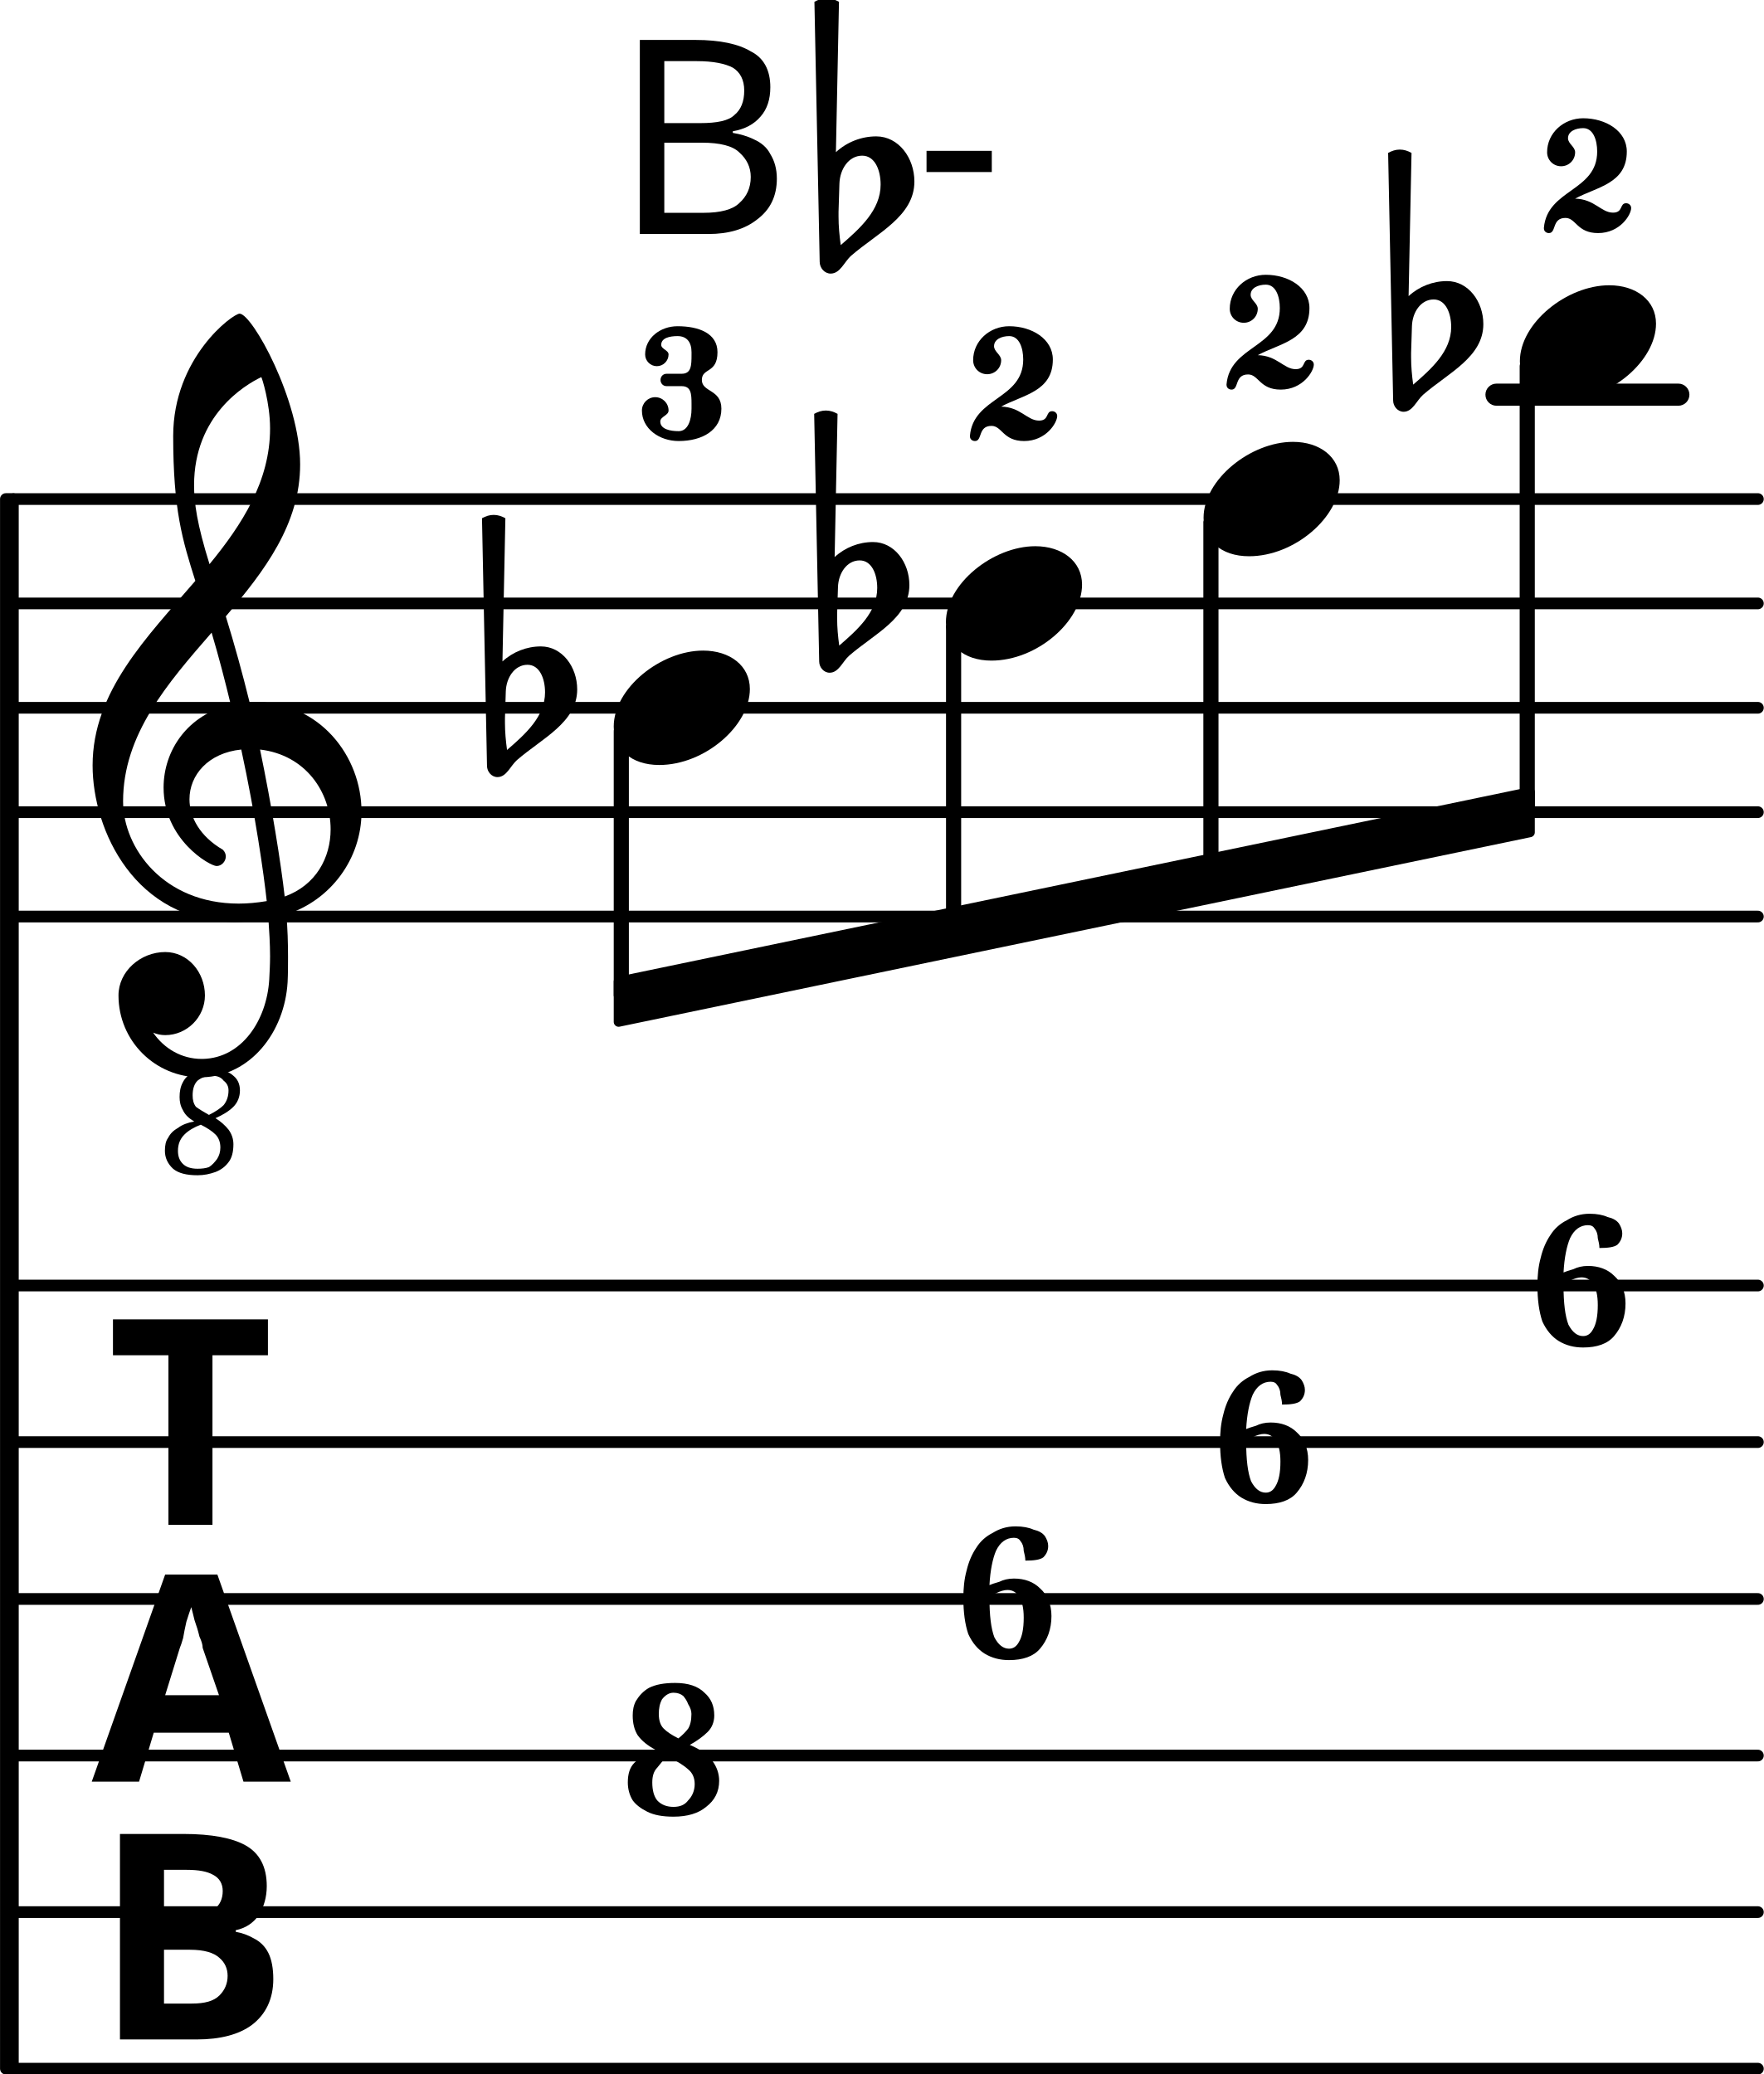
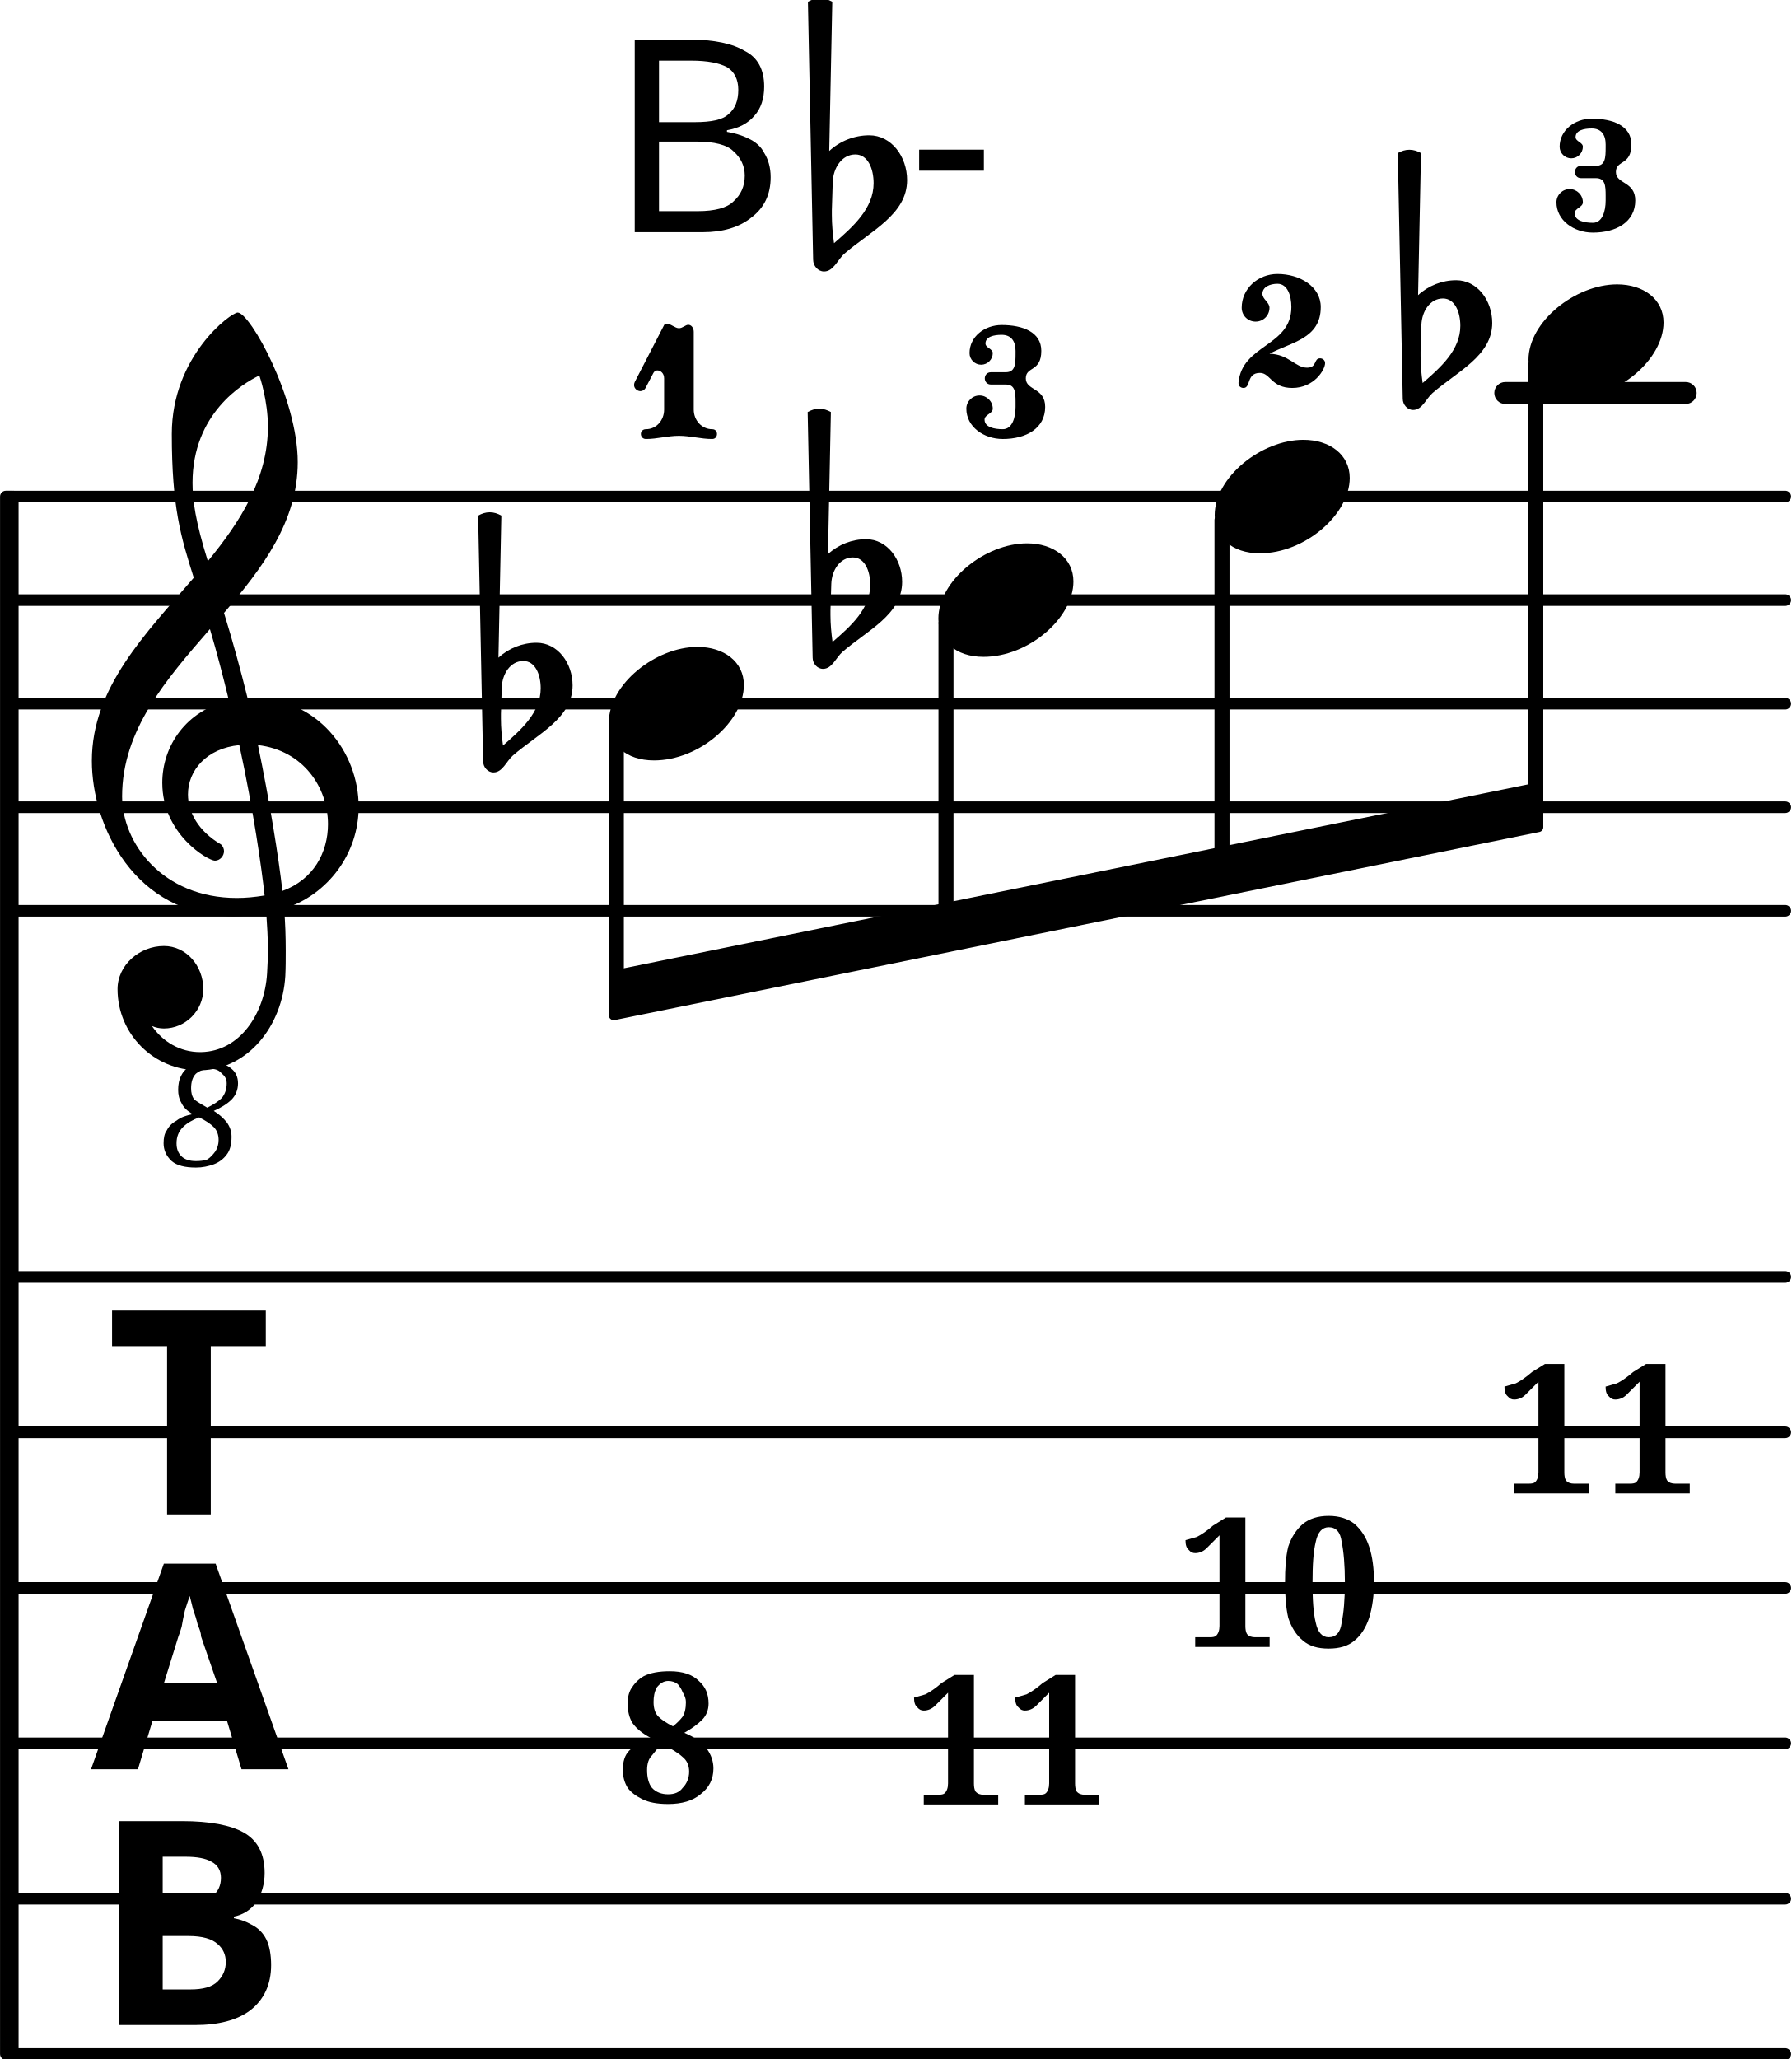
- <svg xmlns="http://www.w3.org/2000/svg" preserveAspectRatio="xMidYMid meet" viewBox="-0.079 -4.539 16.89 19.87">
+ <svg xmlns="http://www.w3.org/2000/svg" preserveAspectRatio="xMidYMid meet" viewBox="-0.079 -4.552 17.3 19.88">
  <g transform="translate(0, -0.7578)">
-     <rect x="14.15" y="-0.106" width="1.954" height="0.212" ry="0.106" fill="currentColor" />
+     <rect x="14.35" y="-0.106" width="1.954" height="0.212" ry="0.106" fill="currentColor" />
  </g>
  <g transform="translate(0, 4.242)">
-     <line stroke-linejoin="round" stroke-linecap="round" stroke-width="0.112" stroke="currentColor" x1="0.056" y1="0" x2="16.76" y2="0" />
+     <line stroke-linejoin="round" stroke-linecap="round" stroke-width="0.112" stroke="currentColor" x1="0.056" y1="0" x2="17.16" y2="0" />
  </g>
  <g transform="translate(0, 3.242)">
-     <line stroke-linejoin="round" stroke-linecap="round" stroke-width="0.112" stroke="currentColor" x1="0.056" y1="0" x2="16.76" y2="0" />
+     <line stroke-linejoin="round" stroke-linecap="round" stroke-width="0.112" stroke="currentColor" x1="0.056" y1="0" x2="17.16" y2="0" />
  </g>
  <g transform="translate(0, 2.242)">
-     <line stroke-linejoin="round" stroke-linecap="round" stroke-width="0.112" stroke="currentColor" x1="0.056" y1="0" x2="16.76" y2="0" />
+     <line stroke-linejoin="round" stroke-linecap="round" stroke-width="0.112" stroke="currentColor" x1="0.056" y1="0" x2="17.16" y2="0" />
  </g>
  <g transform="translate(0, 1.242)">
-     <line stroke-linejoin="round" stroke-linecap="round" stroke-width="0.112" stroke="currentColor" x1="0.056" y1="0" x2="16.76" y2="0" />
+     <line stroke-linejoin="round" stroke-linecap="round" stroke-width="0.112" stroke="currentColor" x1="0.056" y1="0" x2="17.16" y2="0" />
  </g>
  <g transform="translate(0, 0.2422)">
-     <line stroke-linejoin="round" stroke-linecap="round" stroke-width="0.112" stroke="currentColor" x1="0.056" y1="0" x2="16.76" y2="0" />
+     <line stroke-linejoin="round" stroke-linecap="round" stroke-width="0.112" stroke="currentColor" x1="0.056" y1="0" x2="17.16" y2="0" />
  </g>
  <g transform="translate(0, 15.28)">
-     <line stroke-linejoin="round" stroke-linecap="round" stroke-width="0.112" stroke="currentColor" x1="0.056" y1="0" x2="16.76" y2="0" />
+     <line stroke-linejoin="round" stroke-linecap="round" stroke-width="0.112" stroke="currentColor" x1="0.056" y1="0" x2="17.16" y2="0" />
  </g>
  <g transform="translate(0, 13.78)">
-     <line stroke-linejoin="round" stroke-linecap="round" stroke-width="0.112" stroke="currentColor" x1="0.056" y1="0" x2="16.76" y2="0" />
+     <line stroke-linejoin="round" stroke-linecap="round" stroke-width="0.112" stroke="currentColor" x1="0.056" y1="0" x2="17.16" y2="0" />
  </g>
  <g transform="translate(0, 12.28)">
-     <line stroke-linejoin="round" stroke-linecap="round" stroke-width="0.112" stroke="currentColor" x1="0.056" y1="0" x2="16.76" y2="0" />
+     <line stroke-linejoin="round" stroke-linecap="round" stroke-width="0.112" stroke="currentColor" x1="0.056" y1="0" x2="17.16" y2="0" />
  </g>
  <g transform="translate(0, 10.78)">
-     <line stroke-linejoin="round" stroke-linecap="round" stroke-width="0.112" stroke="currentColor" x1="0.056" y1="0" x2="16.76" y2="0" />
+     <line stroke-linejoin="round" stroke-linecap="round" stroke-width="0.112" stroke="currentColor" x1="0.056" y1="0" x2="17.16" y2="0" />
  </g>
  <g transform="translate(0, 9.277)">
-     <line stroke-linejoin="round" stroke-linecap="round" stroke-width="0.112" stroke="currentColor" x1="0.056" y1="0" x2="16.76" y2="0" />
+     <line stroke-linejoin="round" stroke-linecap="round" stroke-width="0.112" stroke="currentColor" x1="0.056" y1="0" x2="17.16" y2="0" />
  </g>
  <g transform="translate(0, 7.777)">
-     <line stroke-linejoin="round" stroke-linecap="round" stroke-width="0.112" stroke="currentColor" x1="0.056" y1="0" x2="16.76" y2="0" />
+     <line stroke-linejoin="round" stroke-linecap="round" stroke-width="0.112" stroke="currentColor" x1="0.056" y1="0" x2="17.16" y2="0" />
  </g>
-   <g transform="translate(5.8, -2.297)">
+   <g transform="translate(5.8, -2.31)">
    <text font-family="sans" font-size="2.616" text-anchor="start" fill="currentColor">
      <tspan>B</tspan>
    </text>
  </g>
-   <g transform="translate(7.84, -2.615)">
+   <g transform="translate(7.84, -2.628)">
    <path transform="scale(0.0042, -0.0042)" d="M29 39l-2 -64v-11c0 -22 2 -43 5 -65c44 38 91 80 91 138c0 33 -13 66 -42 66c-31 0 -51 -31 -52 -64zM-28 454c9 5 18 8 28 8s19 -3 28 -8l-7 -343c25 23 58 36 92 36c51 0 87 -49 87 -103c0 -79 -84 -117 -144 -169c-16 -14 -25 -41 -47 -41c-14 0 -25 13 -25 27z" fill="currentColor" />
  </g>
-   <g transform="translate(8.687, -2.297)">
+   <g transform="translate(8.687, -2.31)">
    <text font-family="sans" font-size="2.616" text-anchor="start" fill="currentColor">
      <tspan>-</tspan>
    </text>
  </g>
  <g transform="translate(5.8, 2.242)">
    <path transform="scale(0.004, -0.004)" d="M0 -45c0 92 113 182 214 182c64 0 112 -36 112 -92c0 -88 -108 -182 -217 -182c-68 0 -109 39 -109 92z" fill="currentColor" />
  </g>
-   <g transform="translate(6.07, -0.3136)">
-     <path transform="scale(0.0022, -0.0022)" d="M261 266c0 -54 85 -40 85 -125c0 -94 -83 -141 -186 -141c-84 0 -160 54 -160 133c0 32 26 58 58 58s58 -26 58 -58c0 -22 -36 -26 -36 -48c0 -33 42 -42 80 -42c41 0 56 50 56 98v21c0 44 -2 77 -43 77h-65c-18 0 -27 14 -27 27s9 27 27 27h65c42 0 43 36 43 83v11 c0 43 -20 70 -61 70c-34 0 -71 -8 -71 -38c0 -19 32 -23 32 -42c0 -28 -23 -51 -51 -51s-51 23 -51 51c0 72 66 123 141 123c93 0 174 -31 174 -113c0 -94 -68 -67 -68 -121z" fill="currentColor" />
+   <g transform="translate(6.05, -0.3136)">
+     <path transform="scale(0.0022, -0.0022)" d="M194 486c16 0 29 15 41 15c13 0 24 -13 24 -31v-341c0 -47 35 -86 81 -86c14 0 21 -10 21 -21s-7 -22 -21 -22c-49 0 -97 14 -146 14s-96 -14 -145 -14c-14 0 -22 11 -22 22s8 21 22 21c46 0 80 39 80 86v137c0 23 -16 35 -30 35c-7 0 -13 -4 -17 -11l-34 -65 c-5 -10 -14 -15 -23 -15c-14 0 -28 12 -28 27c0 4 1 8 3 13l129 250c2 4 7 6 11 6c18 0 37 -20 54 -20z" fill="currentColor" />
  </g>
  <g transform="translate(0.8, 3.242)">
    <path transform="scale(0.004, -0.004)" d="M265 -635h-5c-108 0 -196 87 -196 196c0 58 53 104 112 104c54 0 95 -48 95 -104c0 -52 -43 -95 -95 -95c-10 0 -20 2 -29 6c26 -38 68 -63 116 -63h3zM403 150c28 -135 50 -272 59 -352c75 27 110 93 110 161c0 88 -59 178 -169 191zM75 26c0 -112 97 -245 277 -245 c21 0 43 2 67 6c-7 65 -27 206 -61 363c-79 -8 -124 -61 -124 -119c0 -43 25 -89 80 -121c5 -5 7 -11 7 -16c0 -12 -10 -23 -22 -23c-16 0 -127 63 -127 188c0 89 58 175 161 198c-14 58 -29 116 -46 173c-106 -122 -212 -244 -212 -404zM354 1194c30 0 145 -207 145 -361 c0 -143 -85 -255 -178 -364c21 -68 40 -137 57 -206c4 0 8 1 12 1c156 0 256 -130 256 -263c0 -113 -74 -212 -180 -246c3 -34 4 -68 4 -102c0 -20 0 -40 -1 -60c-7 -120 -89 -225 -204 -228l1 44c93 2 153 92 159 190c1 19 2 37 2 56c0 30 -2 60 -4 90 c-28 -5 -54 -8 -79 -8c-240 0 -342 219 -342 375c0 177 130 307 246 442c-31 98 -53 170 -53 347c0 188 143 293 159 293zM427 919c0 62 -20 123 -21 123c-40 -19 -161 -92 -161 -259c0 -42 7 -93 37 -189c78 95 145 199 145 325z" fill="currentColor" />
  </g>
  <g transform="translate(1.485, 6.705)">
    <text font-family="serif" font-style="italic" font-size="1.386" text-anchor="start" fill="currentColor">
      <tspan>8</tspan>
    </text>
  </g>
  <g transform="translate(5.888, 12.85)">
    <text font-family="serif" font-weight="bold" font-size="1.746" text-anchor="start" fill="currentColor">
      <tspan>8</tspan>
    </text>
  </g>
  <g transform="translate(0.9406, 10.07)">
    <text font-family="sans" font-weight="bold" font-size="2.772" text-anchor="start" fill="currentColor">
      <tspan>T</tspan>
    </text>
  </g>
  <g transform="translate(0.8, 12.53)">
    <text font-family="sans" font-weight="bold" font-size="2.772" text-anchor="start" fill="currentColor">
      <tspan>A</tspan>
    </text>
  </g>
  <g transform="translate(0.8201, 15)">
    <text font-family="sans" font-weight="bold" font-size="2.772" text-anchor="start" fill="currentColor">
      <tspan>B</tspan>
    </text>
  </g>
  <g transform="translate(5.872, 2.242)">
    <rect x="-0.072" y="0.179" width="0.145" height="2.622" ry="0.047" fill="currentColor" />
  </g>
  <g transform="translate(4.65, 2.242)">
    <path transform="scale(0.004, -0.004)" d="M29 39l-2 -64v-11c0 -22 2 -43 5 -65c44 38 91 80 91 138c0 33 -13 66 -42 66c-31 0 -51 -31 -52 -64zM-28 454c9 5 18 8 28 8s19 -3 28 -8l-7 -343c25 23 58 36 92 36c51 0 87 -49 87 -103c0 -79 -84 -117 -144 -169c-16 -14 -25 -41 -47 -41c-14 0 -25 13 -25 27z" fill="currentColor" />
  </g>
  <g transform="translate(8.982, 1.242)">
    <path transform="scale(0.004, -0.004)" d="M0 -45c0 92 113 182 214 182c64 0 112 -36 112 -92c0 -88 -108 -182 -217 -182c-68 0 -109 39 -109 92z" fill="currentColor" />
  </g>
-   <g transform="translate(9.212, -0.3136)">
-     <path transform="scale(0.0022, -0.0022)" d="M94 66c-60 0 -39 -66 -72 -66c-11 0 -22 7 -22 21v2c15 169 232 158 232 332c0 50 -17 102 -61 102c-33 0 -66 -14 -66 -44c0 -24 31 -37 31 -61c0 -34 -27 -61 -61 -61s-61 27 -61 61c0 84 72 148 157 148c98 0 190 -55 190 -145c0 -140 -131 -154 -225 -205 c85 -2 113 -61 165 -61c45 0 28 41 57 41c11 0 22 -8 22 -21c0 -29 -48 -109 -144 -109c-92 0 -96 66 -142 66z" fill="currentColor" />
+   <g transform="translate(9.252, -0.3136)">
+     <path transform="scale(0.0022, -0.0022)" d="M261 266c0 -54 85 -40 85 -125c0 -94 -83 -141 -186 -141c-84 0 -160 54 -160 133c0 32 26 58 58 58s58 -26 58 -58c0 -22 -36 -26 -36 -48c0 -33 42 -42 80 -42c41 0 56 50 56 98v21c0 44 -2 77 -43 77h-65c-18 0 -27 14 -27 27s9 27 27 27h65c42 0 43 36 43 83v11 c0 43 -20 70 -61 70c-34 0 -71 -8 -71 -38c0 -19 32 -23 32 -42c0 -28 -23 -51 -51 -51s-51 23 -51 51c0 72 66 123 141 123c93 0 174 -31 174 -113c0 -94 -68 -67 -68 -121z" fill="currentColor" />
  </g>
-   <g transform="translate(9.071, 11.35)">
+   <g transform="translate(8.669, 12.87)">
    <text font-family="serif" font-weight="bold" font-size="1.746" text-anchor="start" fill="currentColor">
-       <tspan>6</tspan>
+       <tspan>11</tspan>
    </text>
  </g>
  <g transform="translate(9.055, 2.242)">
-     <rect x="-0.072" y="-0.821" width="0.145" height="2.966" ry="0.047" fill="currentColor" />
+     <rect x="-0.072" y="-0.821" width="0.145" height="2.981" ry="0.047" fill="currentColor" />
  </g>
  <g transform="translate(7.832, 1.242)">
    <path transform="scale(0.004, -0.004)" d="M29 39l-2 -64v-11c0 -22 2 -43 5 -65c44 38 91 80 91 138c0 33 -13 66 -42 66c-31 0 -51 -31 -52 -64zM-28 454c9 5 18 8 28 8s19 -3 28 -8l-7 -343c25 23 58 36 92 36c51 0 87 -49 87 -103c0 -79 -84 -117 -144 -169c-16 -14 -25 -41 -47 -41c-14 0 -25 13 -25 27z" fill="currentColor" />
  </g>
  <g transform="translate(-0.0786, 7.759)">
    <rect x="0" y="-7.573" width="0.179" height="15.15" ry="0.056" fill="currentColor" />
  </g>
-   <g transform="translate(11.45, 0.2422)">
+   <g transform="translate(11.65, 0.2422)">
    <path transform="scale(0.004, -0.004)" d="M0 -45c0 92 113 182 214 182c64 0 112 -36 112 -92c0 -88 -108 -182 -217 -182c-68 0 -109 39 -109 92z" fill="currentColor" />
  </g>
-   <g transform="translate(11.67, -0.8064)">
+   <g transform="translate(11.88, -0.8064)">
    <path transform="scale(0.0022, -0.0022)" d="M94 66c-60 0 -39 -66 -72 -66c-11 0 -22 7 -22 21v2c15 169 232 158 232 332c0 50 -17 102 -61 102c-33 0 -66 -14 -66 -44c0 -24 31 -37 31 -61c0 -34 -27 -61 -61 -61s-61 27 -61 61c0 84 72 148 157 148c98 0 190 -55 190 -145c0 -140 -131 -154 -225 -205 c85 -2 113 -61 165 -61c45 0 28 41 57 41c11 0 22 -8 22 -21c0 -29 -48 -109 -144 -109c-92 0 -96 66 -142 66z" fill="currentColor" />
  </g>
-   <g transform="translate(11.53, 9.855)">
+   <g transform="translate(11.29, 11.35)">
    <text font-family="serif" font-weight="bold" font-size="1.746" text-anchor="start" fill="currentColor">
-       <tspan>6</tspan>
+       <tspan>10</tspan>
    </text>
  </g>
-   <g transform="translate(11.52, 2.242)">
-     <rect x="-0.072" y="-1.821" width="0.145" height="3.46" ry="0.047" fill="currentColor" />
+   <g transform="translate(11.72, 2.242)">
+     <rect x="-0.072" y="-1.821" width="0.145" height="3.446" ry="0.047" fill="currentColor" />
  </g>
-   <g transform="translate(14.48, -1.258)">
+   <g transform="translate(14.68, -1.258)">
    <path transform="scale(0.004, -0.004)" d="M0 -45c0 92 113 182 214 182c64 0 112 -36 112 -92c0 -88 -108 -182 -217 -182c-68 0 -109 39 -109 92z" fill="currentColor" />
  </g>
-   <g transform="translate(14.71, -2.306)">
-     <path transform="scale(0.0022, -0.0022)" d="M94 66c-60 0 -39 -66 -72 -66c-11 0 -22 7 -22 21v2c15 169 232 158 232 332c0 50 -17 102 -61 102c-33 0 -66 -14 -66 -44c0 -24 31 -37 31 -61c0 -34 -27 -61 -61 -61s-61 27 -61 61c0 84 72 148 157 148c98 0 190 -55 190 -145c0 -140 -131 -154 -225 -205 c85 -2 113 -61 165 -61c45 0 28 41 57 41c11 0 22 -8 22 -21c0 -29 -48 -109 -144 -109c-92 0 -96 66 -142 66z" fill="currentColor" />
+   <g transform="translate(14.95, -2.306)">
+     <path transform="scale(0.0022, -0.0022)" d="M261 266c0 -54 85 -40 85 -125c0 -94 -83 -141 -186 -141c-84 0 -160 54 -160 133c0 32 26 58 58 58s58 -26 58 -58c0 -22 -36 -26 -36 -48c0 -33 42 -42 80 -42c41 0 56 50 56 98v21c0 44 -2 77 -43 77h-65c-18 0 -27 14 -27 27s9 27 27 27h65c42 0 43 36 43 83v11 c0 43 -20 70 -61 70c-34 0 -71 -8 -71 -38c0 -19 32 -23 32 -42c0 -28 -23 -51 -51 -51s-51 23 -51 51c0 72 66 123 141 123c93 0 174 -31 174 -113c0 -94 -68 -67 -68 -121z" fill="currentColor" />
  </g>
-   <g transform="translate(14.57, 8.355)">
+   <g transform="translate(14.37, 9.867)">
    <text font-family="serif" font-weight="bold" font-size="1.746" text-anchor="start" fill="currentColor">
-       <tspan>6</tspan>
+       <tspan>11</tspan>
    </text>
  </g>
-   <g transform="translate(14.55, 2.242)">
-     <rect x="-0.072" y="-3.321" width="0.145" height="4.336" ry="0.047" fill="currentColor" />
+   <g transform="translate(14.75, 2.242)">
+     <rect x="-0.072" y="-3.321" width="0.145" height="4.335" ry="0.047" fill="currentColor" />
  </g>
-   <g transform="translate(13.33, -1.258)">
+   <g transform="translate(13.53, -1.258)">
    <path transform="scale(0.004, -0.004)" d="M29 39l-2 -64v-11c0 -22 2 -43 5 -65c44 38 91 80 91 138c0 33 -13 66 -42 66c-31 0 -51 -31 -52 -64zM-28 454c9 5 18 8 28 8s19 -3 28 -8l-7 -343c25 23 58 36 92 36c51 0 87 -49 87 -103c0 -79 -84 -117 -144 -169c-16 -14 -25 -41 -47 -41c-14 0 -25 13 -25 27z" fill="currentColor" />
  </g>
  <g transform="translate(5.8, 5.058)">
-     <polygon stroke-linejoin="round" stroke-linecap="round" stroke-width="0.094" fill="currentColor" stroke="currentColor" points="8.776 -2.009 8.776 -1.623 0.047 0.193 0.047 -0.193" />
+     <polygon stroke-linejoin="round" stroke-linecap="round" stroke-width="0.094" fill="currentColor" stroke="currentColor" points="8.976 -2.009 8.976 -1.623 0.047 0.193 0.047 -0.193" />
  </g>
</svg>
